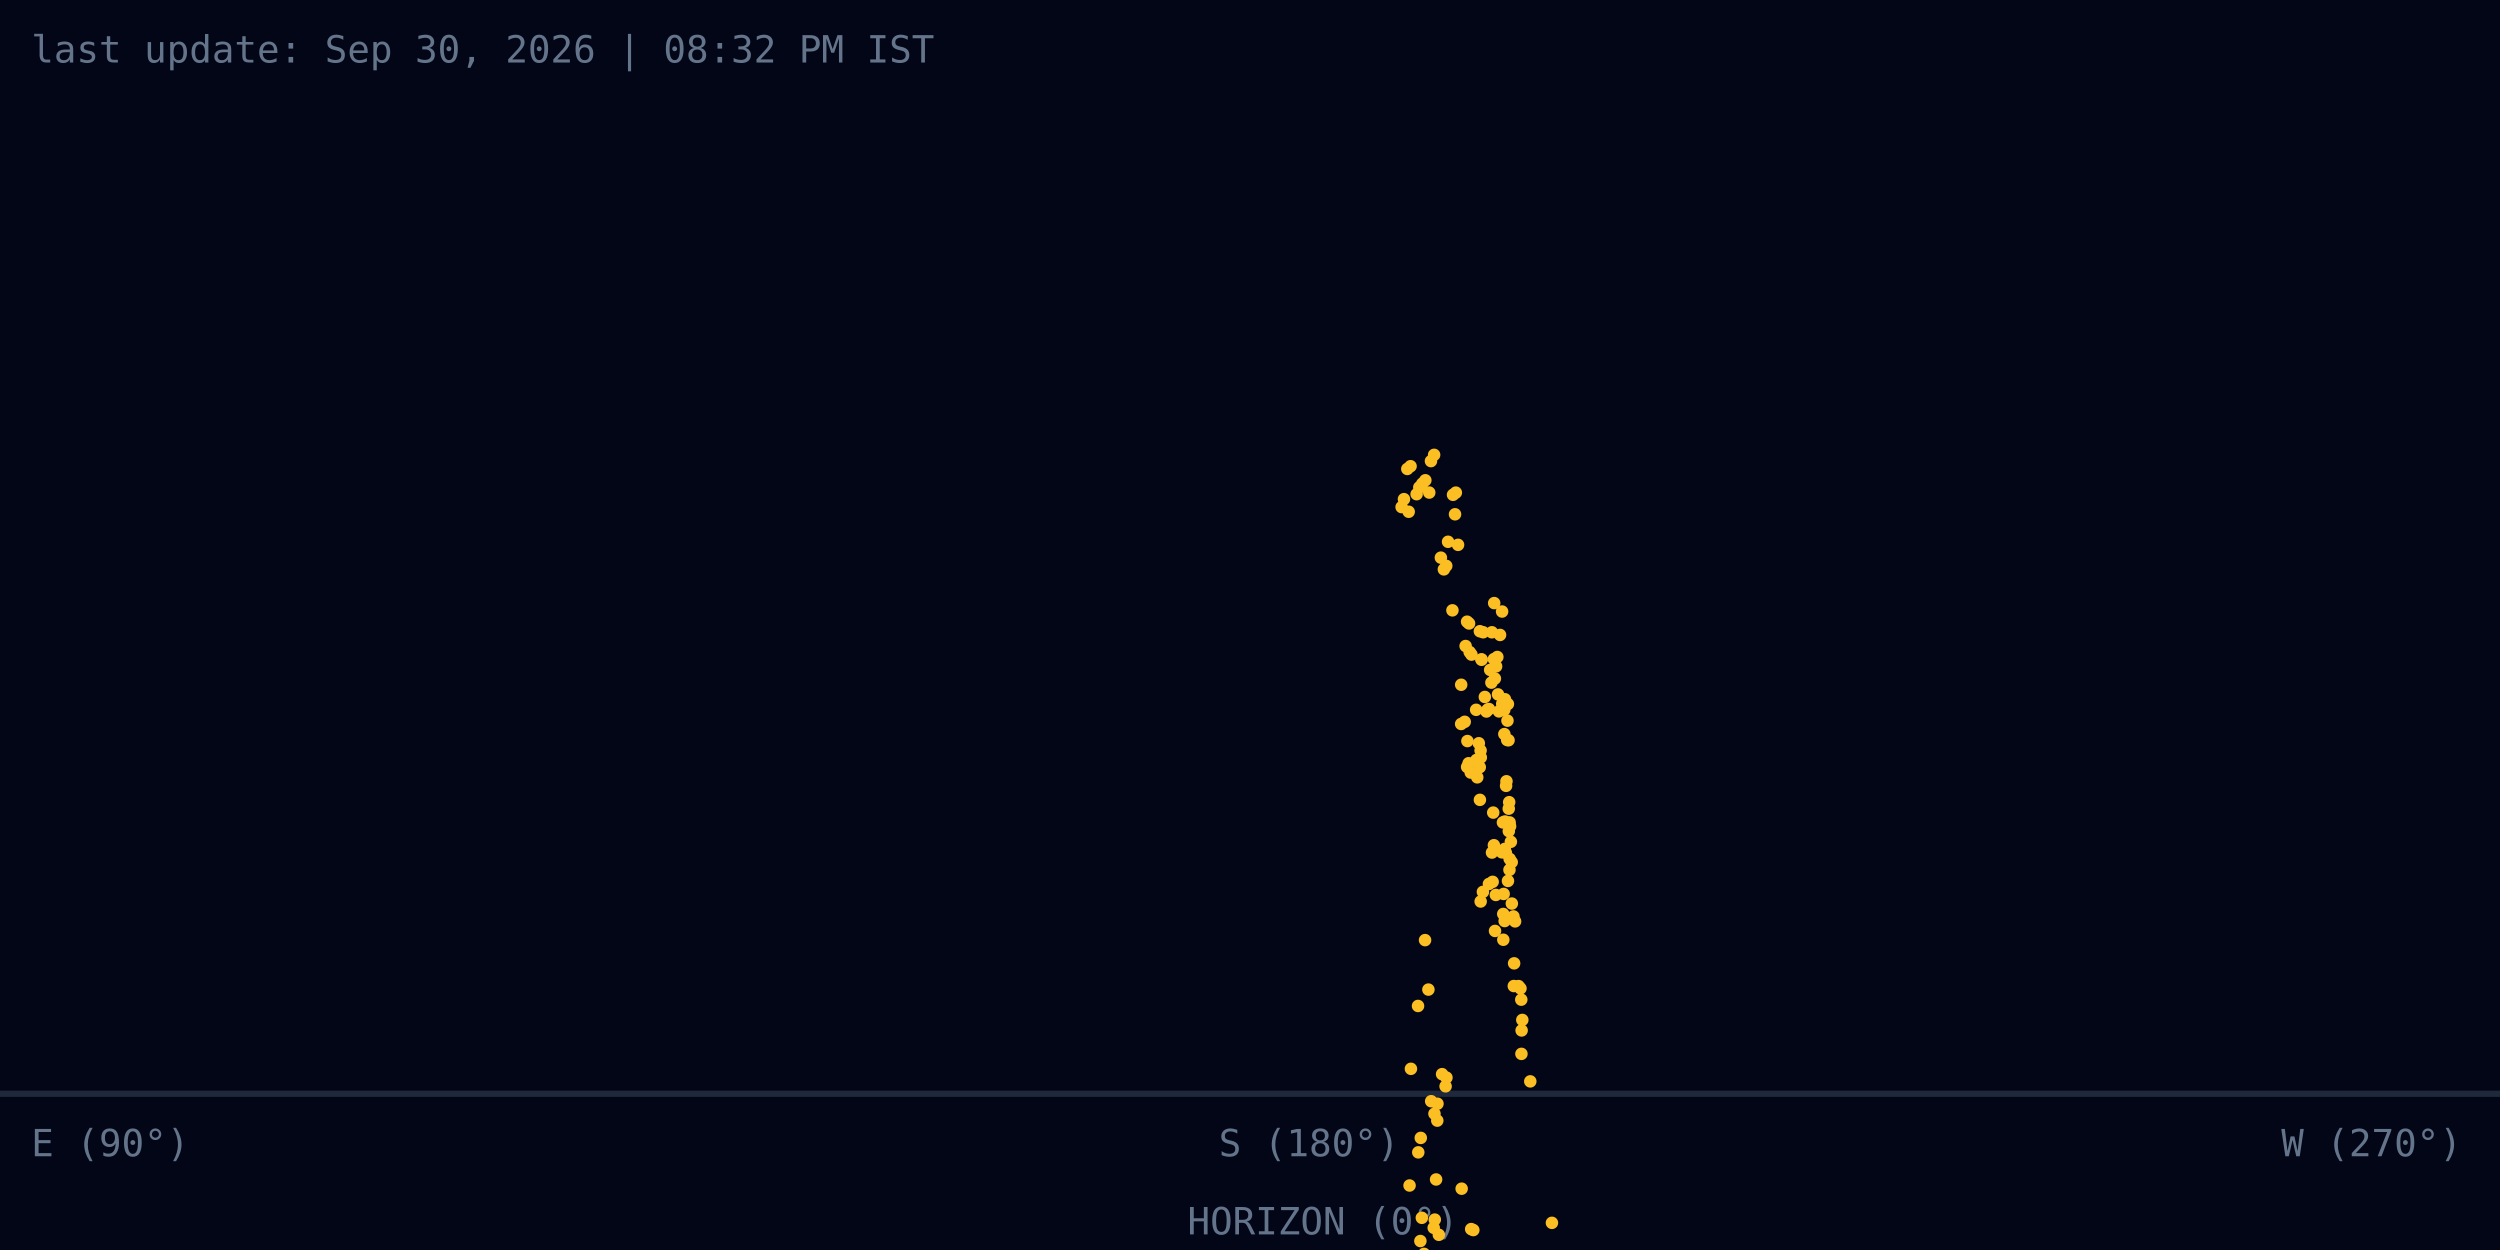
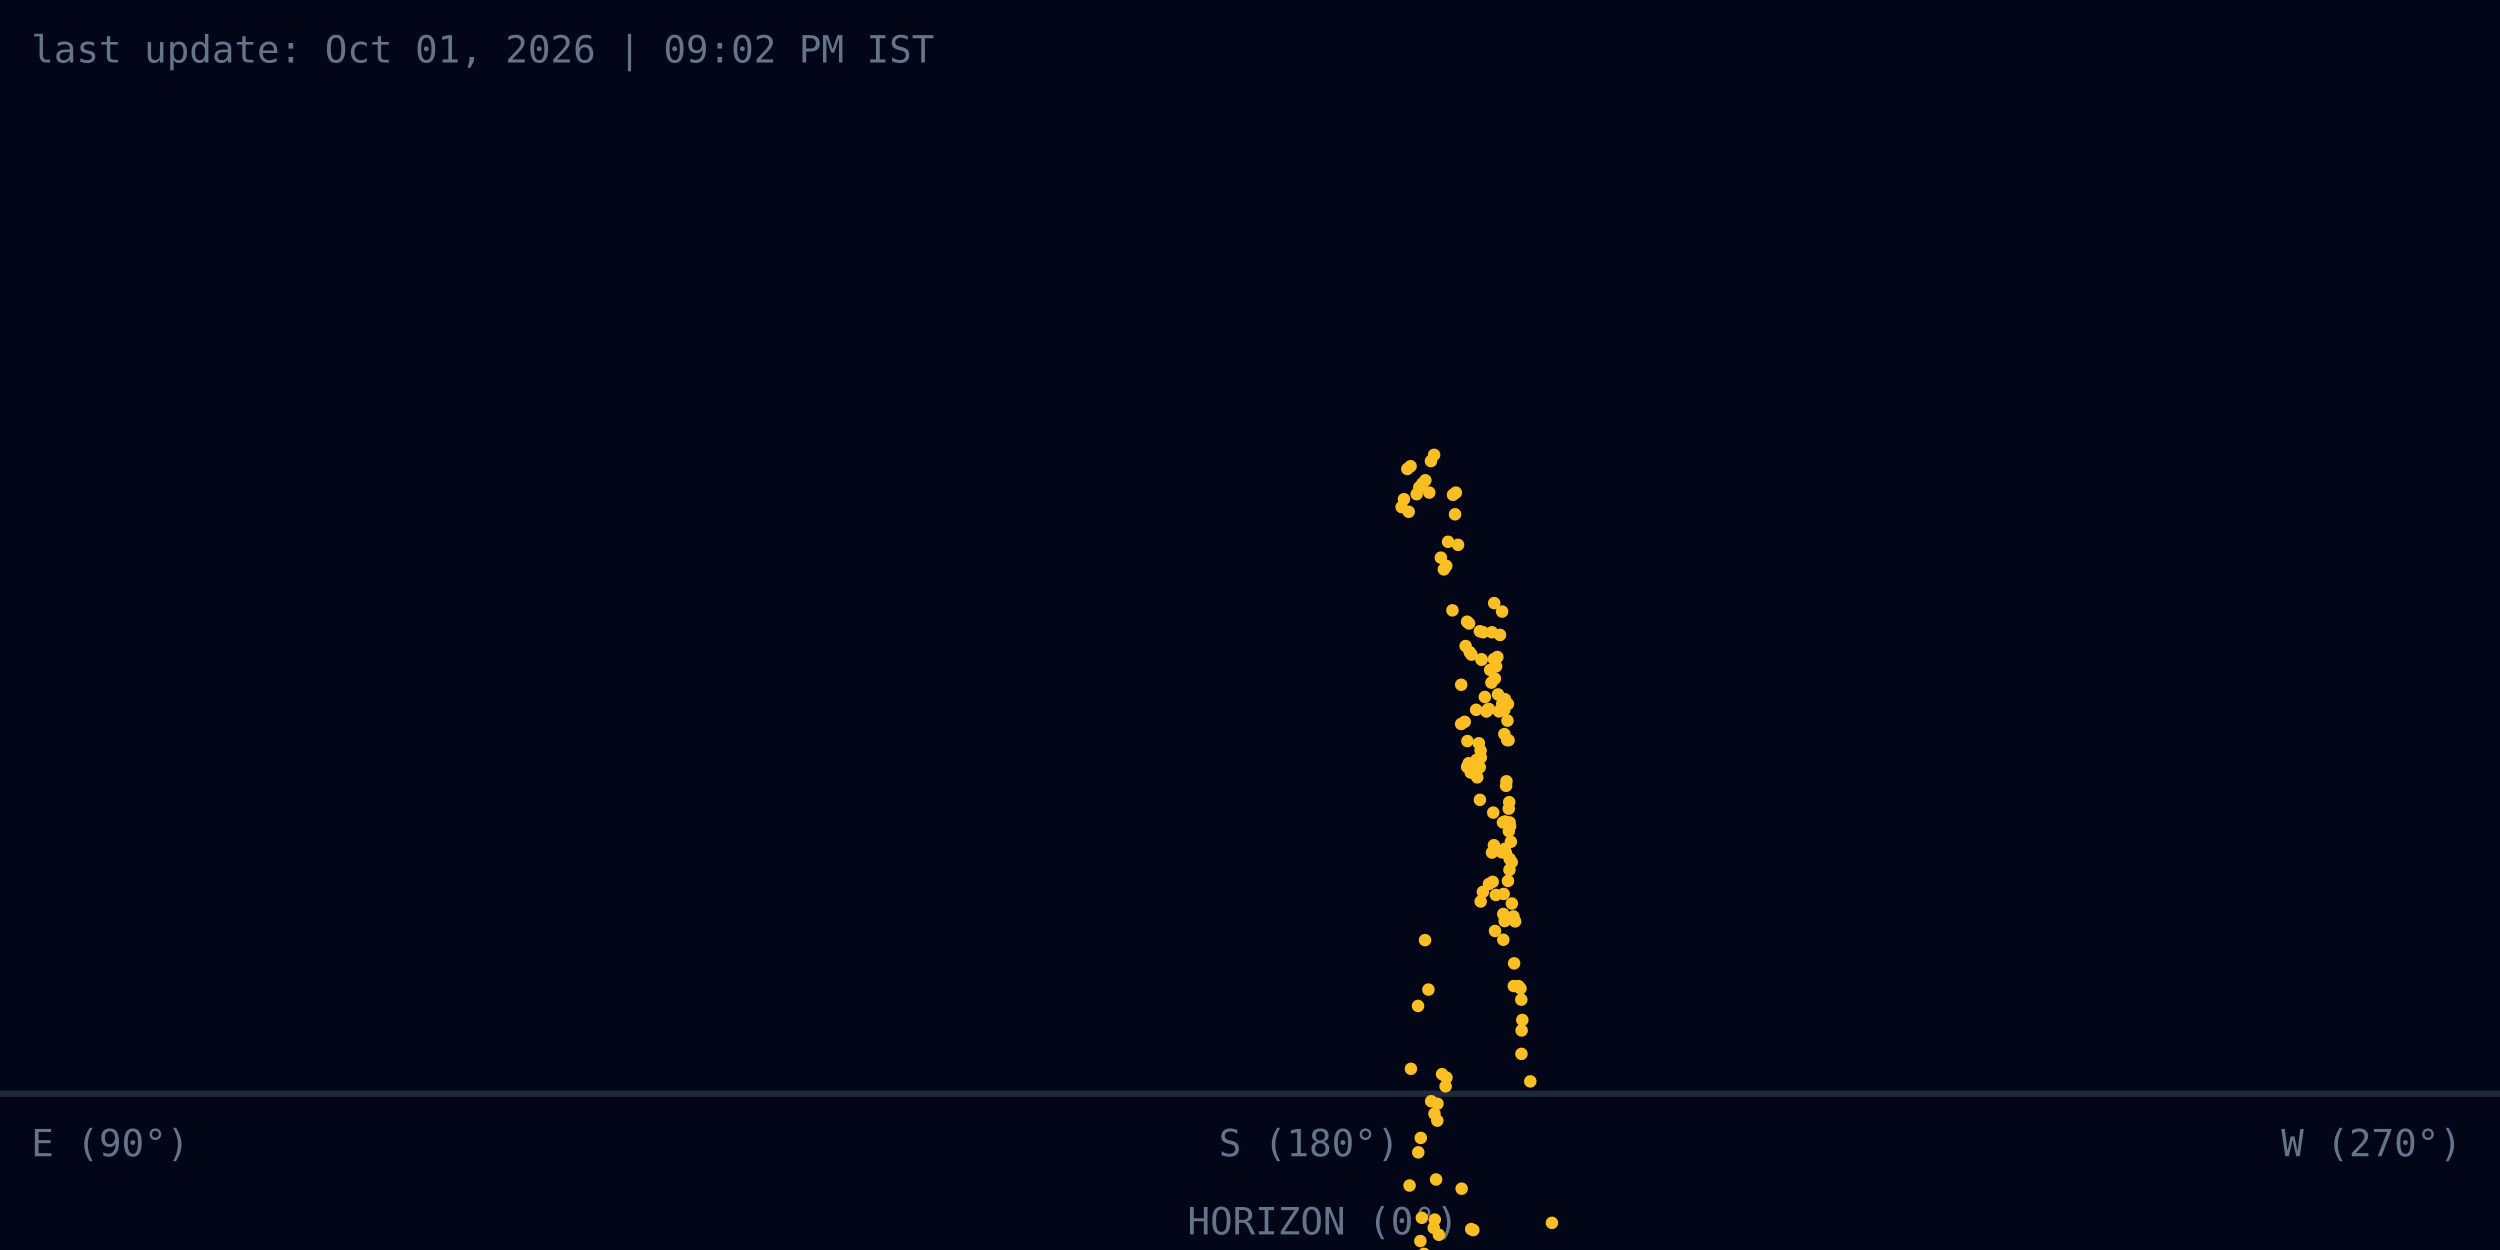
<svg xmlns="http://www.w3.org/2000/svg" width="800" height="400" viewBox="0 0 800 400">
  <rect width="800" height="400" fill="#020617" />
-   <text id="last-update" x="10" y="20" fill="#64748b" font-family="monospace">last update: Sep 30, 2026 | 08:32 PM IST</text>
+   <text id="last-update" x="10" y="20" fill="#64748b" font-family="monospace">last update: Oct 01, 2026 | 09:02 PM IST</text>
  <line x1="0" y1="350" x2="800" y2="350" stroke="#1e293b" stroke-width="2" />
  <text x="380" y="395" fill="#64748b" font-size="12" font-family="monospace">HORIZON (0°)</text>
  <text x="730" y="370" fill="#64748b" font-size="12" font-family="monospace">W (270°)</text>
  <text x="390" y="370" fill="#64748b" font-size="12" font-family="monospace">S (180°)</text>
  <text x="10" y="370" fill="#64748b" font-size="12" font-family="monospace">E (90°)</text>
  <g id="analemma-points">
    <circle cx=" 465.61" cy=" 164.57" r="2" fill="#fbbf24">
 </circle>
    <circle cx=" 467.57" cy=" 231.67" r="2" fill="#fbbf24">
 </circle>
    <circle cx=" 467.58" cy=" 219.12" r="2" fill="#fbbf24">
 </circle>
    <circle cx=" 468.71" cy=" 230.98" r="2" fill="#fbbf24">
 </circle>
    <circle cx=" 469.57" cy=" 237.14" r="2" fill="#fbbf24">
 </circle>
    <circle cx=" 469.00" cy=" 206.73" r="2" fill="#fbbf24">
 </circle>
    <circle cx=" 469.47" cy=" 198.94" r="2" fill="#fbbf24">
 </circle>
    <circle cx=" 470.10" cy=" 199.51" r="2" fill="#fbbf24">
 </circle>
    <circle cx=" 474.53" cy=" 285.41" r="2" fill="#fbbf24">
 </circle>
    <circle cx=" 472.47" cy=" 243.18" r="2" fill="#fbbf24">
 </circle>
    <circle cx=" 473.57" cy=" 255.95" r="2" fill="#fbbf24">
 </circle>
    <circle cx=" 473.22" cy=" 237.84" r="2" fill="#fbbf24">
 </circle>
    <circle cx=" 473.79" cy=" 240.17" r="2" fill="#fbbf24">
 </circle>
    <circle cx=" 473.56" cy=" 201.99" r="2" fill="#fbbf24">
 </circle>
    <circle cx=" 474.09" cy=" 210.99" r="2" fill="#fbbf24">
 </circle>
    <circle cx=" 478.41" cy=" 297.90" r="2" fill="#fbbf24">
 </circle>
    <circle cx=" 477.65" cy=" 282.19" r="2" fill="#fbbf24">
 </circle>
    <circle cx=" 477.44" cy=" 272.82" r="2" fill="#fbbf24">
 </circle>
    <circle cx=" 478.67" cy=" 286.38" r="2" fill="#fbbf24">
 </circle>
    <circle cx=" 478.05" cy=" 270.47" r="2" fill="#fbbf24">
 </circle>
    <circle cx=" 476.85" cy=" 214.37" r="2" fill="#fbbf24">
 </circle>
    <circle cx=" 477.25" cy=" 218.44" r="2" fill="#fbbf24">
 </circle>
    <circle cx=" 481.06" cy=" 300.72" r="2" fill="#fbbf24">
 </circle>
    <circle cx=" 481.04" cy=" 292.47" r="2" fill="#fbbf24">
 </circle>
    <circle cx=" 481.49" cy=" 294.73" r="2" fill="#fbbf24">
 </circle>
    <circle cx=" 481.17" cy=" 286.06" r="2" fill="#fbbf24">
 </circle>
    <circle cx=" 479.37" cy=" 222.21" r="2" fill="#fbbf24">
 </circle>
    <circle cx=" 479.67" cy=" 227.65" r="2" fill="#fbbf24">
 </circle>
    <circle cx=" 498.29" cy=" 411.31" r="2" fill="#fbbf24">
 </circle>
    <circle cx=" 498.34" cy=" 411.53" r="2" fill="#fbbf24">
 </circle>
    <circle cx=" 484.42" cy=" 315.53" r="2" fill="#fbbf24">
 </circle>
    <circle cx=" 486.86" cy=" 337.24" r="2" fill="#fbbf24">
 </circle>
    <circle cx=" 481.87" cy=" 272.88" r="2" fill="#fbbf24">
 </circle>
    <circle cx=" 482.55" cy=" 281.90" r="2" fill="#fbbf24">
 </circle>
    <circle cx=" 481.19" cy=" 226.61" r="2" fill="#fbbf24">
 </circle>
    <circle cx=" 481.39" cy=" 234.91" r="2" fill="#fbbf24">
 </circle>
    <circle cx=" 486.92" cy=" 329.74" r="2" fill="#fbbf24">
 </circle>
    <circle cx=" 483.03" cy=" 278.36" r="2" fill="#fbbf24">
 </circle>
    <circle cx=" 483.79" cy=" 289.14" r="2" fill="#fbbf24">
 </circle>
    <circle cx=" 485.93" cy=" 315.55" r="2" fill="#fbbf24">
 </circle>
    <circle cx=" 484.30" cy=" 293.26" r="2" fill="#fbbf24">
 </circle>
    <circle cx=" 482.30" cy=" 236.80" r="2" fill="#fbbf24">
 </circle>
    <circle cx=" 482.80" cy=" 258.78" r="2" fill="#fbbf24">
 </circle>
    <circle cx=" 501.22" cy=" 413.90" r="2" fill="#fbbf24">
 </circle>
    <circle cx=" 489.69" cy=" 346.04" r="2" fill="#fbbf24">
 </circle>
    <circle cx=" 486.81" cy=" 319.89" r="2" fill="#fbbf24">
 </circle>
    <circle cx=" 484.83" cy=" 294.84" r="2" fill="#fbbf24">
 </circle>
    <circle cx=" 486.55" cy=" 316.29" r="2" fill="#fbbf24">
 </circle>
    <circle cx=" 482.73" cy=" 236.88" r="2" fill="#fbbf24">
 </circle>
    <circle cx=" 483.48" cy=" 269.37" r="2" fill="#fbbf24">
 </circle>
    <circle cx=" 496.62" cy=" 391.31" r="2" fill="#fbbf24">
 </circle>
    <circle cx=" 483.75" cy=" 275.90" r="2" fill="#fbbf24">
 </circle>
    <circle cx=" 483.23" cy=" 264.40" r="2" fill="#fbbf24">
 </circle>
    <circle cx=" 482.94" cy=" 256.70" r="2" fill="#fbbf24">
 </circle>
    <circle cx=" 483.08" cy=" 263.17" r="2" fill="#fbbf24">
 </circle>
    <circle cx=" 482.53" cy=" 225.29" r="2" fill="#fbbf24">
 </circle>
    <circle cx=" 482.39" cy=" 230.61" r="2" fill="#fbbf24">
 </circle>
    <circle cx=" 487.14" cy=" 326.38" r="2" fill="#fbbf24">
 </circle>
    <circle cx=" 482.82" cy=" 265.96" r="2" fill="#fbbf24">
 </circle>
    <circle cx=" 483.09" cy=" 274.84" r="2" fill="#fbbf24">
 </circle>
    <circle cx=" 482.07" cy=" 250.01" r="2" fill="#fbbf24">
 </circle>
    <circle cx=" 481.95" cy=" 251.47" r="2" fill="#fbbf24">
 </circle>
    <circle cx=" 481.58" cy=" 223.76" r="2" fill="#fbbf24">
 </circle>
    <circle cx=" 481.36" cy=" 227.15" r="2" fill="#fbbf24">
 </circle>
    <circle cx=" 484.52" cy=" 308.27" r="2" fill="#fbbf24">
 </circle>
    <circle cx=" 481.59" cy=" 262.88" r="2" fill="#fbbf24">
 </circle>
    <circle cx=" 480.71" cy=" 225.23" r="2" fill="#fbbf24">
 </circle>
    <circle cx=" 481.54" cy=" 271.65" r="2" fill="#fbbf24">
 </circle>
    <circle cx=" 480.94" cy=" 263.18" r="2" fill="#fbbf24">
 </circle>
    <circle cx=" 480.67" cy=" 195.69" r="2" fill="#fbbf24">
 </circle>
    <circle cx=" 480.02" cy=" 203.18" r="2" fill="#fbbf24">
 </circle>
    <circle cx=" 480.62" cy=" 272.75" r="2" fill="#fbbf24">
 </circle>
    <circle cx=" 479.15" cy=" 210.24" r="2" fill="#fbbf24">
 </circle>
    <circle cx=" 478.75" cy=" 213.23" r="2" fill="#fbbf24">
 </circle>
    <circle cx=" 478.36" cy=" 217.14" r="2" fill="#fbbf24">
 </circle>
    <circle cx=" 478.05" cy=" 210.91" r="2" fill="#fbbf24">
 </circle>
    <circle cx=" 478.14" cy=" 192.99" r="2" fill="#fbbf24">
 </circle>
    <circle cx=" 477.41" cy=" 202.33" r="2" fill="#fbbf24">
 </circle>
    <circle cx=" 477.83" cy=" 260.03" r="2" fill="#fbbf24">
 </circle>
    <circle cx=" 476.48" cy=" 226.89" r="2" fill="#fbbf24">
 </circle>
    <circle cx=" 476.07" cy=" 227.06" r="2" fill="#fbbf24">
 </circle>
    <circle cx=" 475.66" cy=" 227.68" r="2" fill="#fbbf24">
 </circle>
    <circle cx=" 475.15" cy=" 223.03" r="2" fill="#fbbf24">
 </circle>
    <circle cx=" 474.61" cy=" 202.32" r="2" fill="#fbbf24">
 </circle>
    <circle cx=" 474.09" cy=" 211.11" r="2" fill="#fbbf24">
 </circle>
    <circle cx=" 476.46" cy=" 282.87" r="2" fill="#fbbf24">
 </circle>
    <circle cx=" 473.86" cy=" 242.39" r="2" fill="#fbbf24">
 </circle>
    <circle cx=" 473.52" cy=" 245.50" r="2" fill="#fbbf24">
 </circle>
    <circle cx=" 472.37" cy=" 227.14" r="2" fill="#fbbf24">
 </circle>
    <circle cx=" 472.72" cy=" 248.75" r="2" fill="#fbbf24">
 </circle>
    <circle cx=" 470.88" cy=" 209.48" r="2" fill="#fbbf24">
 </circle>
    <circle cx=" 470.29" cy=" 208.66" r="2" fill="#fbbf24">
 </circle>
    <circle cx=" 473.81" cy=" 288.48" r="2" fill="#fbbf24">
 </circle>
    <circle cx=" 470.64" cy=" 247.22" r="2" fill="#fbbf24">
 </circle>
    <circle cx=" 469.96" cy=" 244.24" r="2" fill="#fbbf24">
 </circle>
    <circle cx=" 469.48" cy=" 245.43" r="2" fill="#fbbf24">
 </circle>
    <circle cx=" 466.58" cy=" 174.35" r="2" fill="#fbbf24">
 </circle>
    <circle cx=" 465.87" cy=" 157.64" r="2" fill="#fbbf24">
 </circle>
    <circle cx=" 464.97" cy=" 158.34" r="2" fill="#fbbf24">
 </circle>
    <circle cx=" 464.78" cy=" 195.31" r="2" fill="#fbbf24">
 </circle>
    <circle cx=" 463.38" cy=" 173.37" r="2" fill="#fbbf24">
 </circle>
    <circle cx=" 462.80" cy=" 181.08" r="2" fill="#fbbf24">
 </circle>
    <circle cx=" 462.04" cy=" 182.20" r="2" fill="#fbbf24">
 </circle>
    <circle cx=" 461.08" cy=" 178.45" r="2" fill="#fbbf24">
 </circle>
    <circle cx=" 458.92" cy=" 145.55" r="2" fill="#fbbf24">
 </circle>
    <circle cx=" 457.91" cy=" 147.55" r="2" fill="#fbbf24">
 </circle>
    <circle cx=" 457.36" cy=" 157.62" r="2" fill="#fbbf24">
 </circle>
    <circle cx=" 456.11" cy=" 153.69" r="2" fill="#fbbf24">
 </circle>
    <circle cx=" 455.13" cy=" 154.77" r="2" fill="#fbbf24">
 </circle>
    <circle cx=" 454.18" cy=" 155.94" r="2" fill="#fbbf24">
 </circle>
    <circle cx=" 453.32" cy=" 158.14" r="2" fill="#fbbf24">
 </circle>
    <circle cx=" 451.38" cy=" 149.19" r="2" fill="#fbbf24">
 </circle>
    <circle cx=" 450.34" cy=" 150.06" r="2" fill="#fbbf24">
 </circle>
    <circle cx=" 450.78" cy=" 163.76" r="2" fill="#fbbf24">
 </circle>
    <circle cx=" 449.27" cy=" 159.73" r="2" fill="#fbbf24">
 </circle>
    <circle cx=" 448.52" cy=" 162.26" r="2" fill="#fbbf24">
 </circle>
    <circle cx=" 20.26" cy=" 571.97" r="2" fill="#fbbf24">
 </circle>
    <circle cx=" 74.33" cy=" 546.37" r="2" fill="#fbbf24">
 </circle>
    <circle cx=" 471.46" cy=" 393.62" r="2" fill="#fbbf24">
 </circle>
    <circle cx=" 470.78" cy=" 393.31" r="2" fill="#fbbf24">
 </circle>
    <circle cx=" 495.37" cy=" 503.27" r="2" fill="#fbbf24">
 </circle>
    <circle cx=" 467.73" cy=" 380.38" r="2" fill="#fbbf24">
 </circle>
    <circle cx=" 462.86" cy=" 344.83" r="2" fill="#fbbf24">
 </circle>
    <circle cx=" 462.59" cy=" 347.62" r="2" fill="#fbbf24">
 </circle>
    <circle cx=" 461.47" cy=" 343.73" r="2" fill="#fbbf24">
 </circle>
    <circle cx=" 456.02" cy=" 300.84" r="2" fill="#fbbf24">
 </circle>
    <circle cx=" 457.09" cy=" 316.67" r="2" fill="#fbbf24">
 </circle>
    <circle cx=" 469.47" cy=" 420.03" r="2" fill="#fbbf24">
 </circle>
    <circle cx=" 459.99" cy=" 353.19" r="2" fill="#fbbf24">
 </circle>
    <circle cx=" 459.93" cy=" 358.60" r="2" fill="#fbbf24">
 </circle>
    <circle cx=" 459.03" cy=" 356.39" r="2" fill="#fbbf24">
 </circle>
    <circle cx=" 457.98" cy=" 352.39" r="2" fill="#fbbf24">
 </circle>
    <circle cx=" 453.77" cy=" 321.91" r="2" fill="#fbbf24">
 </circle>
    <circle cx=" 459.55" cy=" 377.43" r="2" fill="#fbbf24">
 </circle>
    <circle cx=" 471.53" cy=" 461.85" r="2" fill="#fbbf24">
 </circle>
    <circle cx=" 460.43" cy=" 395.14" r="2" fill="#fbbf24">
 </circle>
    <circle cx=" 459.13" cy=" 390.27" r="2" fill="#fbbf24">
 </circle>
    <circle cx=" 458.79" cy=" 392.90" r="2" fill="#fbbf24">
 </circle>
    <circle cx=" 454.65" cy=" 364.13" r="2" fill="#fbbf24">
 </circle>
    <circle cx=" 451.50" cy=" 342.02" r="2" fill="#fbbf24">
 </circle>
    <circle cx=" 453.85" cy=" 368.75" r="2" fill="#fbbf24">
 </circle>
    <circle cx=" 467.51" cy=" 471.07" r="2" fill="#fbbf24">
 </circle>
    <circle cx=" 454.99" cy=" 389.70" r="2" fill="#fbbf24">
 </circle>
    <circle cx=" 455.71" cy=" 401.24" r="2" fill="#fbbf24">
 </circle>
    <circle cx=" 454.52" cy=" 397.13" r="2" fill="#fbbf24">
 </circle>
    <circle cx=" 455.98" cy=" 414.56" r="2" fill="#fbbf24">
 </circle>
    <circle cx=" 451.06" cy=" 379.36" r="2" fill="#fbbf24">
 </circle>
    <circle cx=" 455.70" cy=" 423.59" r="2" fill="#fbbf24">
 </circle>
    <circle cx=" 482.79" cy=" 553.38" r="2" fill="#fbbf24">
 </circle>
    <circle cx=" 459.54" cy=" 468.02" r="2" fill="#fbbf24">
 </circle>
+     <circle cx=" 462.80" cy=" 493.17" r="2" fill="#fbbf24">
+  </circle>
  </g>
</svg>
